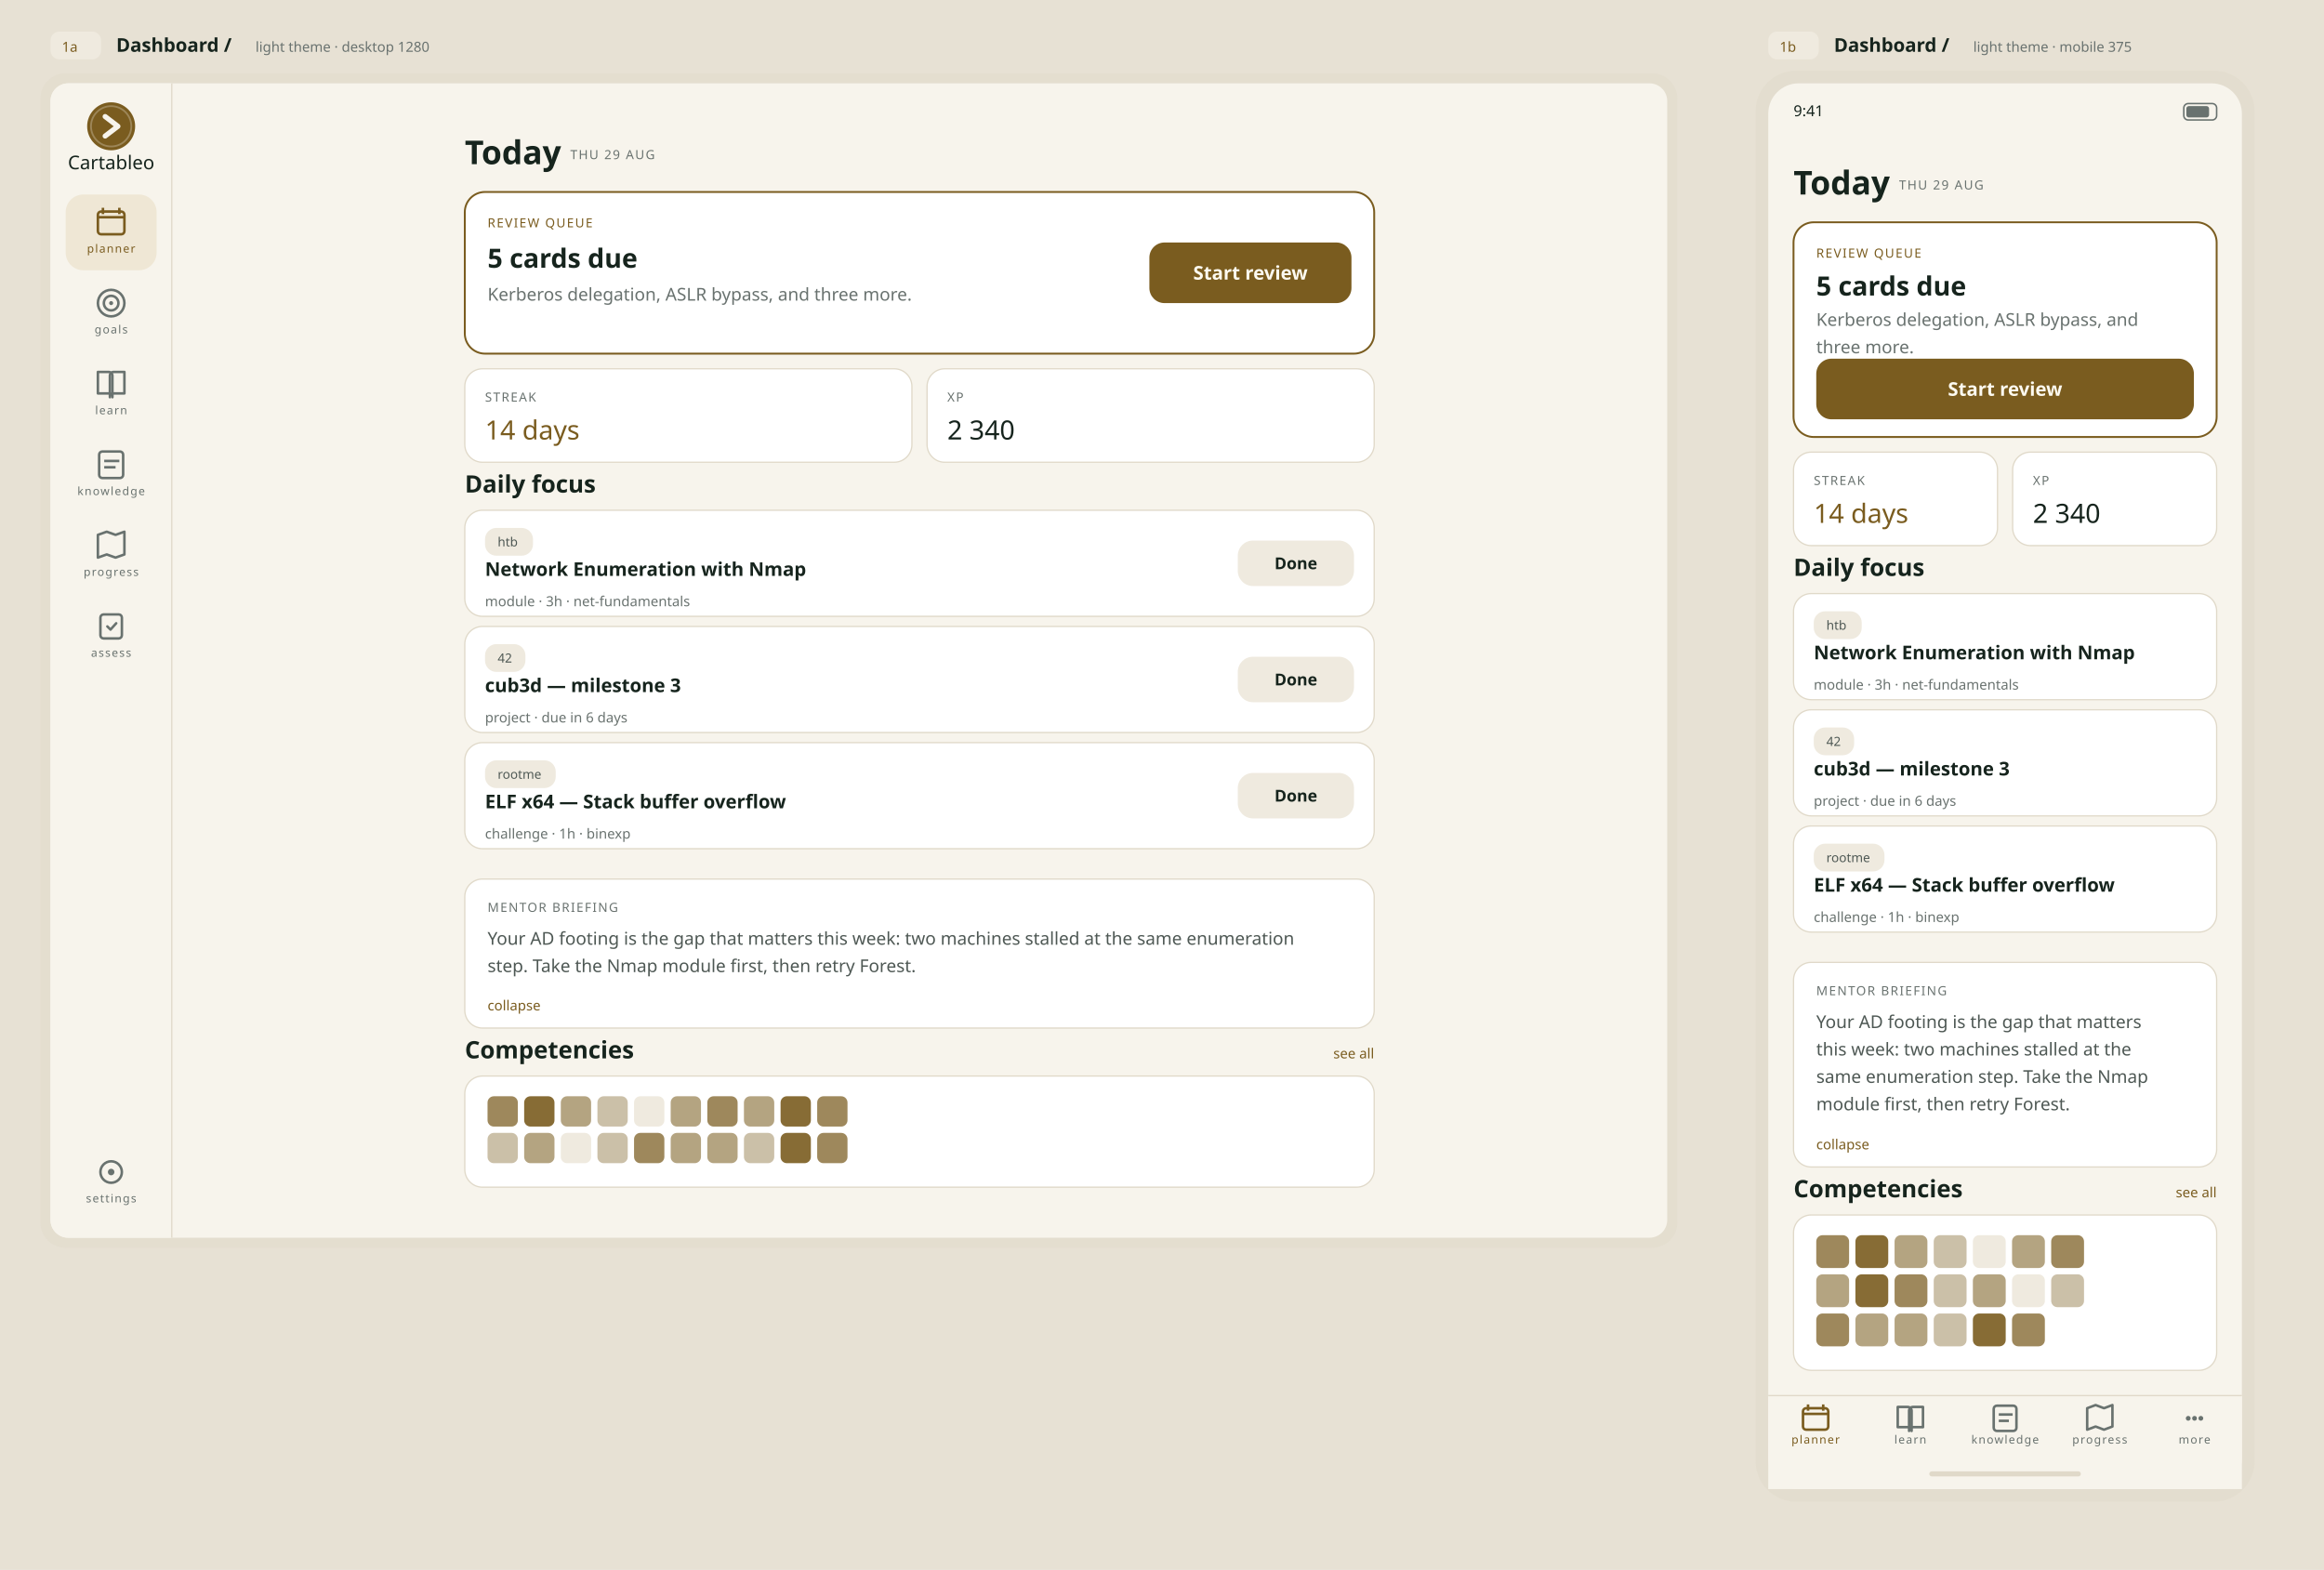
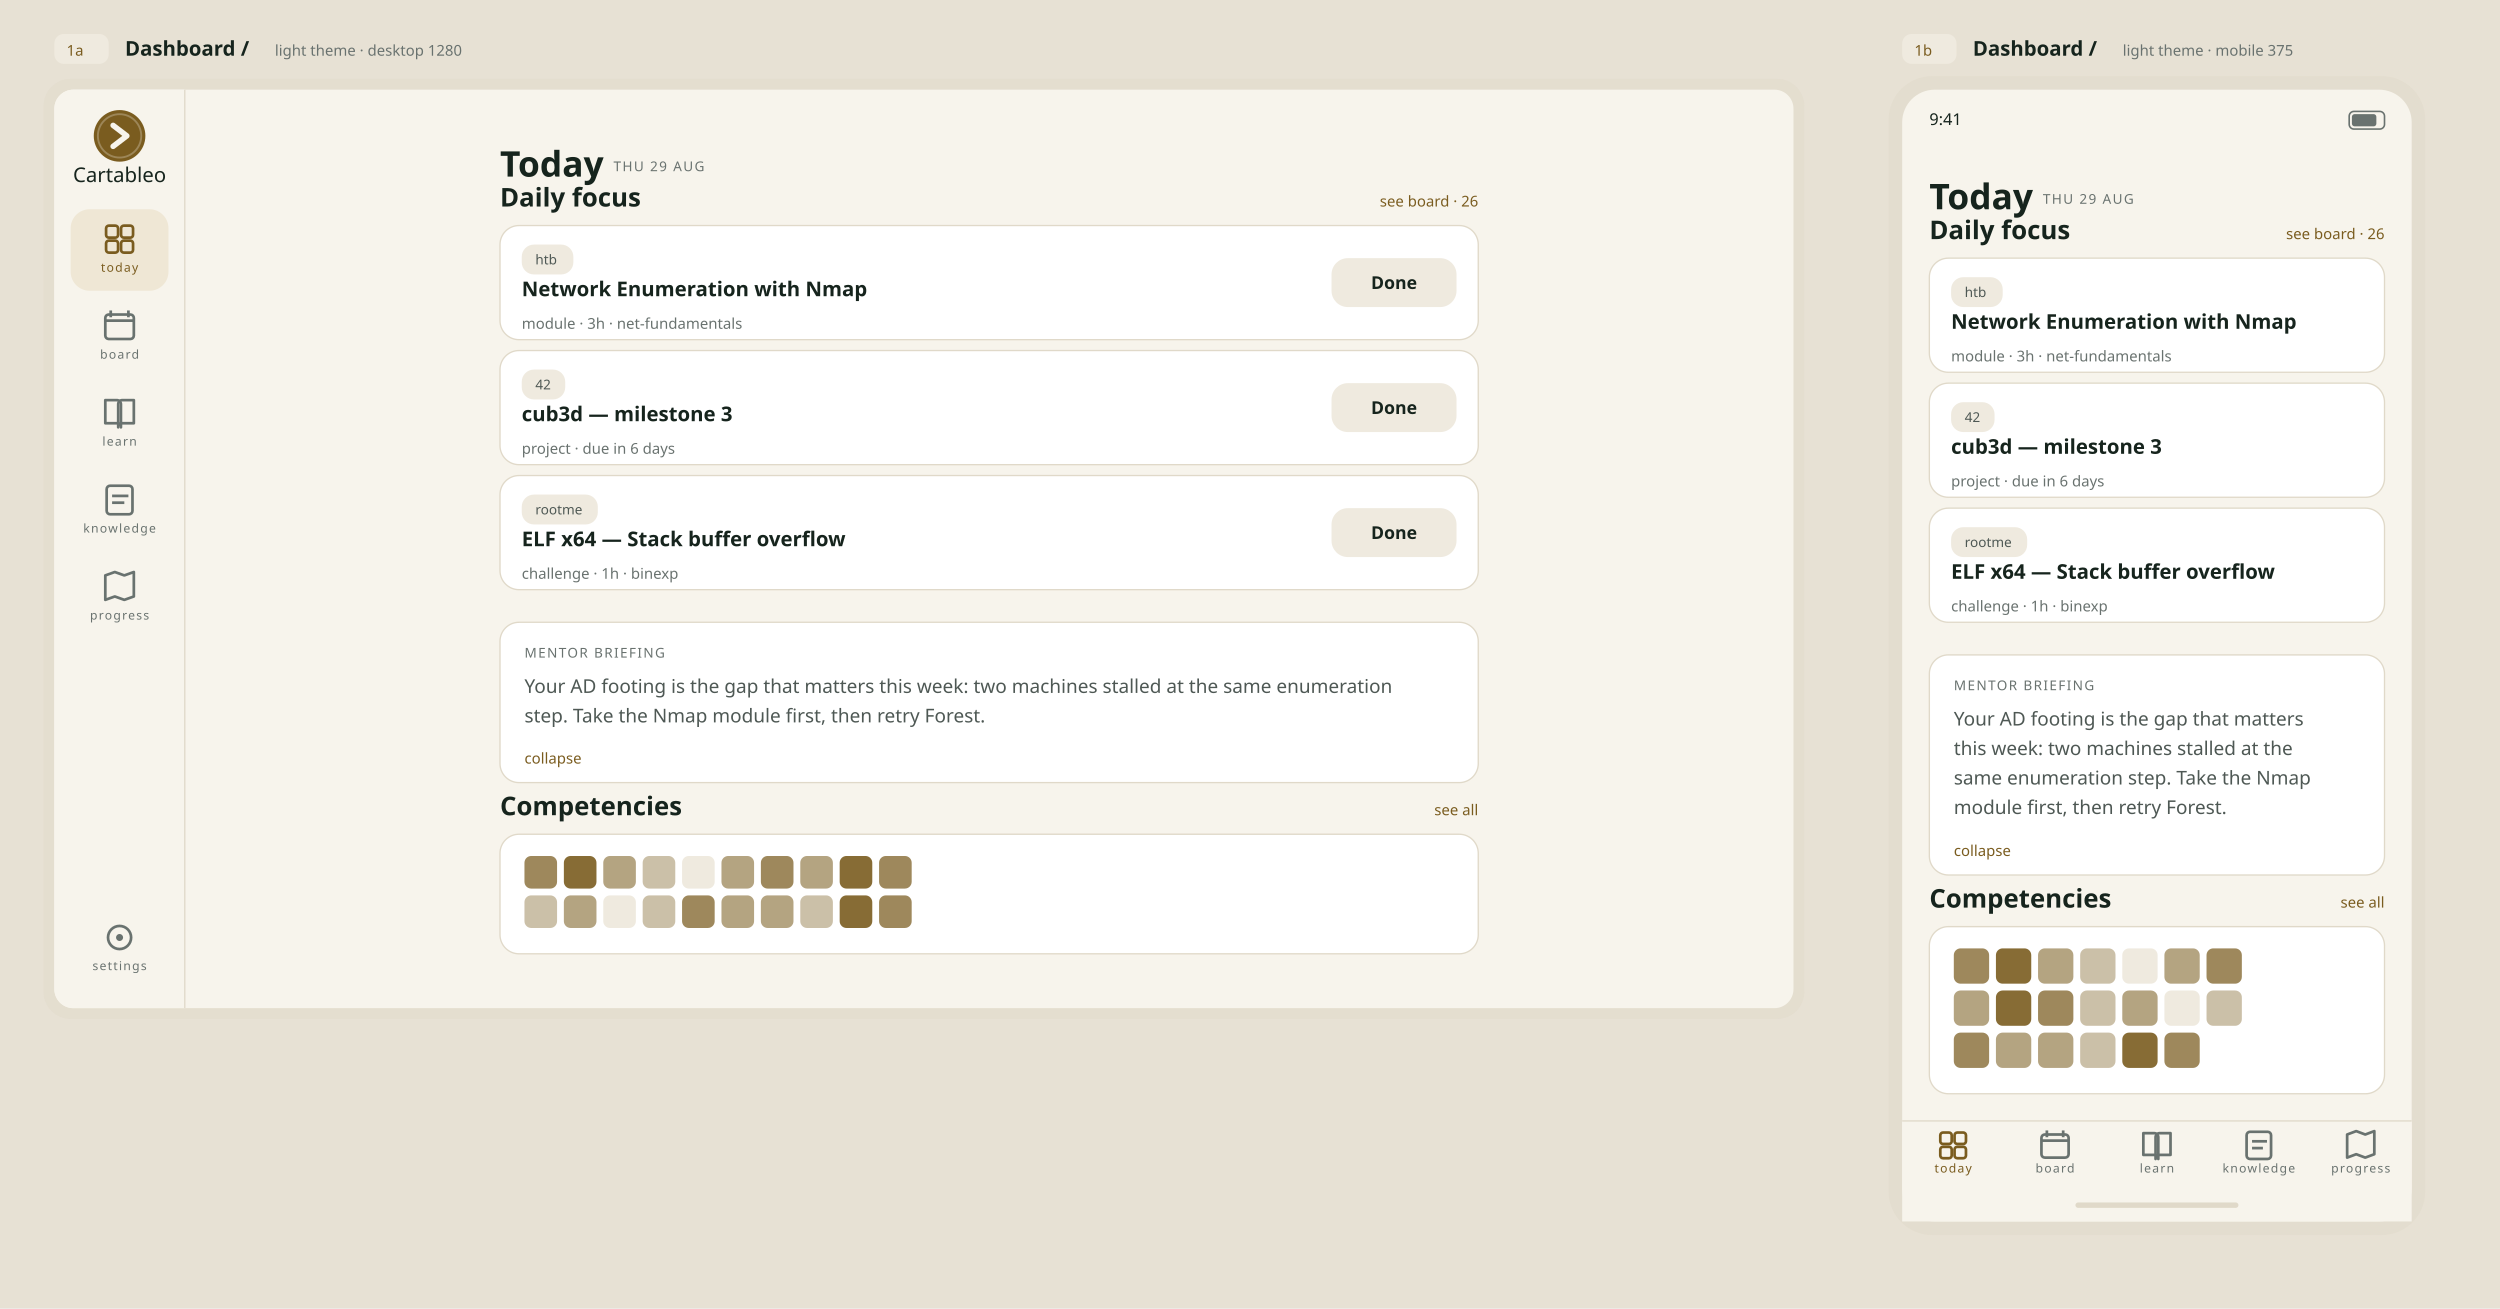
- <svg xmlns="http://www.w3.org/2000/svg" width="1840" height="1243" viewBox="0 0 1840 1243">
-   <rect x="0" y="0" width="1840" height="1243" fill="#e7e1d4" />
+ <svg xmlns="http://www.w3.org/2000/svg" width="1840" height="963" viewBox="0 0 1840 963">
+   <rect x="0" y="0" width="1840" height="963" fill="#e7e1d4" />
  <rect x="40" y="25" width="40" height="22" rx="7" fill="#efeadf" />
  <text x="49" y="41" font-family="JetBrains Mono" font-size="11" fill="#7a5c1f">1a</text>
  <text x="92" y="41" font-family="Archivo" font-size="15" fill="#16241d" font-weight="700">Dashboard  /</text>
  <text x="202.3" y="41" font-family="JetBrains Mono" font-size="11" fill="#69726f">light theme · desktop 1280</text>
  <rect x="1400" y="25" width="40" height="22" rx="7" fill="#efeadf" />
  <text x="1409" y="41" font-family="JetBrains Mono" font-size="11" fill="#7a5c1f">1b</text>
  <text x="1452" y="41" font-family="Archivo" font-size="15" fill="#16241d" font-weight="700">Dashboard  /</text>
  <text x="1562.3" y="41" font-family="JetBrains Mono" font-size="11" fill="#69726f">light theme · mobile 375</text>
-   <rect x="32" y="58" width="1296" height="930" rx="20" fill="#e0d9c9" opacity="0.45" />
-   <rect x="40" y="66" width="1280" height="914" rx="14" fill="#f7f4ec" />
+   <rect x="32" y="58" width="1296" height="692" rx="20" fill="#e0d9c9" opacity="0.45" />
+   <rect x="40" y="66" width="1280" height="676" rx="14" fill="#f7f4ec" />
  <g transform="translate(40,66)">
    <clipPath id="dclip">
-       <rect width="1280" height="914" rx="14" />
+       <rect width="1280" height="676" rx="14" />
    </clipPath>
    <g clip-path="url(#dclip)">
-       <rect x="0" y="0" width="96" height="914" fill="#f7f4ec" />
-       <line x1="96" y1="0" x2="96" y2="914" stroke="#e0d9c9" stroke-width="1" />
+       <rect x="0" y="0" width="96" height="676" fill="#f7f4ec" />
+       <line x1="96" y1="0" x2="96" y2="676" stroke="#e0d9c9" stroke-width="1" />
      <circle cx="48.0" cy="34" r="19.0" fill="#7a5c1f" />
      <circle cx="48.0" cy="34" r="15.96" fill="none" stroke="#f7f4ec" stroke-width="1.387" opacity="0.28" />
      <path d="M43.25 26.281L53.344 34L43.25 41.719" fill="none" stroke="#f7f4ec" stroke-width="4.037" stroke-linecap="round" stroke-linejoin="round" />
      <text x="48.0" y="68" font-family="DM Serif Display" font-size="15" fill="#16241d" text-anchor="middle">Cartableo</text>
      <rect x="12.0" y="88" width="72" height="60" rx="14" fill="#efe7d5" />
-       <rect x="37.5" y="101.5" width="21" height="18" rx="2.5" fill="none" stroke="#7a5c1f" stroke-width="2" />
-       <line x1="37.5" y1="106.0" x2="58.5" y2="106.0" stroke="#7a5c1f" stroke-width="2" />
-       <line x1="41.5" y1="98.5" x2="41.5" y2="103.5" stroke="#7a5c1f" stroke-width="2" />
-       <line x1="54.5" y1="98.5" x2="54.5" y2="103.5" stroke="#7a5c1f" stroke-width="2" />
-       <text x="48.0" y="134" font-family="JetBrains Mono" font-size="9" fill="#7a5c1f" text-anchor="middle" letter-spacing="0.9">planner</text>
-       <circle cx="48.0" cy="174" r="10.5" fill="none" stroke="#69726f" stroke-width="2" />
-       <circle cx="48.0" cy="174" r="5.775" fill="none" stroke="#69726f" stroke-width="2" />
-       <circle cx="48.0" cy="174" r="1.6" fill="#69726f" />
-       <text x="48.0" y="198" font-family="JetBrains Mono" font-size="9" fill="#69726f" text-anchor="middle" letter-spacing="0.9">goals</text>
+       <rect x="38.078" y="100.078" width="8.82" height="8.82" rx="2" fill="none" stroke="#7a5c1f" stroke-width="2" />
+       <rect x="38.078" y="111.103" width="8.82" height="8.82" rx="2" fill="none" stroke="#7a5c1f" stroke-width="2" />
+       <rect x="49.103" y="100.078" width="8.82" height="8.82" rx="2" fill="none" stroke="#7a5c1f" stroke-width="2" />
+       <rect x="49.103" y="111.103" width="8.82" height="8.82" rx="2" fill="none" stroke="#7a5c1f" stroke-width="2" />
+       <text x="48.0" y="134" font-family="JetBrains Mono" font-size="9" fill="#7a5c1f" text-anchor="middle" letter-spacing="0.9">today</text>
+       <rect x="37.5" y="165.5" width="21" height="18" rx="2.5" fill="none" stroke="#69726f" stroke-width="2" />
+       <line x1="37.5" y1="170.0" x2="58.5" y2="170.0" stroke="#69726f" stroke-width="2" />
+       <line x1="41.5" y1="162.5" x2="41.5" y2="167.5" stroke="#69726f" stroke-width="2" />
+       <line x1="54.5" y1="162.5" x2="54.5" y2="167.5" stroke="#69726f" stroke-width="2" />
+       <text x="48.0" y="198" font-family="JetBrains Mono" font-size="9" fill="#69726f" text-anchor="middle" letter-spacing="0.9">board</text>
      <path d="M37.5 228.5h8.5a3 3 0 0 1 3 3v17a3 3 0 0 0-3-3h-8.5z" fill="none" stroke="#69726f" stroke-width="2" stroke-linecap="round" stroke-linejoin="round" />
      <path d="M58.5 228.5h-8.5a3 3 0 0 0-3 3v17a3 3 0 0 1 3-3h8.5z" fill="none" stroke="#69726f" stroke-width="2" stroke-linecap="round" stroke-linejoin="round" />
      <text x="48.0" y="262" font-family="JetBrains Mono" font-size="9" fill="#69726f" text-anchor="middle" letter-spacing="0.9">learn</text>
      <rect x="38.5" y="291.5" width="19" height="21" rx="2.5" fill="none" stroke="#69726f" stroke-width="2" />
      <line x1="42.5" y1="299" x2="54.5" y2="299" stroke="#69726f" stroke-width="2" />
      <line x1="42.5" y1="304" x2="51.5" y2="304" stroke="#69726f" stroke-width="2" />
      <text x="48.0" y="326" font-family="JetBrains Mono" font-size="9" fill="#69726f" text-anchor="middle" letter-spacing="0.9">knowledge</text>
      <path d="M37.5 375.5v-18l7.0 -2.5 7.0 2.5 7.0 -2.5v18l-7.0 2.5 -7.0 -2.5z" fill="none" stroke="#69726f" stroke-width="2" stroke-linecap="round" stroke-linejoin="round" />
      <text x="48.0" y="390" font-family="JetBrains Mono" font-size="9" fill="#69726f" text-anchor="middle" letter-spacing="0.9">progress</text>
-       <rect x="39.5" y="420.5" width="17" height="19" rx="2.5" fill="none" stroke="#69726f" stroke-width="2" />
-       <path d="M45.0 430l2.5 2.5 4.5 -5" fill="none" stroke="#69726f" stroke-width="2" stroke-linecap="round" stroke-linejoin="round" />
-       <text x="48.0" y="454" font-family="JetBrains Mono" font-size="9" fill="#69726f" text-anchor="middle" letter-spacing="0.9">assess</text>
-       <circle cx="48.0" cy="862" r="8.5" fill="none" stroke="#69726f" stroke-width="2" />
-       <circle cx="48.0" cy="862" r="2.6" fill="#69726f" />
-       <text x="48.0" y="886" font-family="JetBrains Mono" font-size="9" fill="#69726f" text-anchor="middle" letter-spacing="0.9">settings</text>
+       <circle cx="48.0" cy="624" r="8.5" fill="none" stroke="#69726f" stroke-width="2" />
+       <circle cx="48.0" cy="624" r="2.6" fill="#69726f" />
+       <text x="48.0" y="648" font-family="JetBrains Mono" font-size="9" fill="#69726f" text-anchor="middle" letter-spacing="0.9">settings</text>
      <text x="328.0" y="64" font-family="Archivo" font-size="26" fill="#16241d" font-weight="700">Today</text>
      <text x="411.55" y="60" font-family="JetBrains Mono" font-size="10" fill="#69726f" letter-spacing="1.0">THU 29 AUG</text>
-       <rect x="328.0" y="86" width="720" height="128" rx="16" fill="#ffffff" stroke="#7a5c1f" stroke-width="1.5" />
-       <text x="346.0" y="114" font-family="JetBrains Mono" font-size="10" fill="#7a5c1f" letter-spacing="1.0">REVIEW QUEUE</text>
-       <text x="346.0" y="146" font-family="Archivo" font-size="21" fill="#16241d" font-weight="700">5 cards due</text>
-       <text x="346.0" y="172.0" font-family="Archivo" font-size="14" fill="#69726f">Kerberos delegation, ASLR bypass, and three more.</text>
-       <rect x="870.0" y="126.0" width="160" height="48" rx="12" fill="#7a5c1f" />
-       <text x="950.0" y="155.4" font-family="Archivo" font-size="15" fill="#fdfaf0" font-weight="700" text-anchor="middle">Start review</text>
-       <rect x="328.0" y="226" width="354.0" height="74" rx="14" fill="#ffffff" stroke="#e0d9c9" stroke-width="1" />
-       <text x="344.0" y="252" font-family="JetBrains Mono" font-size="10" fill="#69726f" letter-spacing="1.0">STREAK</text>
-       <text x="344.0" y="282" font-family="JetBrains Mono" font-size="21" fill="#7a5c1f">14 days</text>
-       <rect x="694.0" y="226" width="354.0" height="74" rx="14" fill="#ffffff" stroke="#e0d9c9" stroke-width="1" />
-       <text x="710.0" y="252" font-family="JetBrains Mono" font-size="10" fill="#69726f" letter-spacing="1.0">XP</text>
-       <text x="710.0" y="282" font-family="JetBrains Mono" font-size="21" fill="#16241d">2 340</text>
-       <text x="328.0" y="324" font-family="Archivo" font-size="19" fill="#16241d" font-weight="700">Daily focus</text>
-       <rect x="328.0" y="338" width="720" height="84" rx="14" fill="#ffffff" stroke="#e0d9c9" stroke-width="1" />
-       <rect x="344.0" y="352" width="38.0" height="22" rx="9" fill="#efeadf" />
-       <text x="354.0" y="366.6" font-family="JetBrains Mono" font-size="10" fill="#4e5854">htb</text>
-       <text x="344.0" y="390" font-family="Archivo" font-size="15" fill="#16241d" font-weight="700">Network Enumeration with Nmap</text>
-       <text x="344.0" y="414" font-family="JetBrains Mono" font-size="11" fill="#69726f">module · 3h · net-fundamentals</text>
-       <rect x="940.0" y="362.0" width="92" height="36" rx="12" fill="#efeadf" />
-       <text x="986.0" y="384.68" font-family="Archivo" font-size="13" fill="#16241d" font-weight="700" text-anchor="middle">Done</text>
-       <rect x="328.0" y="430" width="720" height="84" rx="14" fill="#ffffff" stroke="#e0d9c9" stroke-width="1" />
-       <rect x="344.0" y="444" width="32.0" height="22" rx="9" fill="#efeadf" />
-       <text x="354.0" y="458.6" font-family="JetBrains Mono" font-size="10" fill="#4e5854">42</text>
-       <text x="344.0" y="482" font-family="Archivo" font-size="15" fill="#16241d" font-weight="700">cub3d — milestone 3</text>
-       <text x="344.0" y="506" font-family="JetBrains Mono" font-size="11" fill="#69726f">project · due in 6 days</text>
-       <rect x="940.0" y="454.0" width="92" height="36" rx="12" fill="#efeadf" />
-       <text x="986.0" y="476.68" font-family="Archivo" font-size="13" fill="#16241d" font-weight="700" text-anchor="middle">Done</text>
-       <rect x="328.0" y="522" width="720" height="84" rx="14" fill="#ffffff" stroke="#e0d9c9" stroke-width="1" />
-       <rect x="344.0" y="536" width="56.0" height="22" rx="9" fill="#efeadf" />
-       <text x="354.0" y="550.6" font-family="JetBrains Mono" font-size="10" fill="#4e5854">rootme</text>
-       <text x="344.0" y="574" font-family="Archivo" font-size="15" fill="#16241d" font-weight="700">ELF x64 — Stack buffer overflow</text>
-       <text x="344.0" y="598" font-family="JetBrains Mono" font-size="11" fill="#69726f">challenge · 1h · binexp</text>
-       <rect x="940.0" y="546.0" width="92" height="36" rx="12" fill="#efeadf" />
-       <text x="986.0" y="568.68" font-family="Archivo" font-size="13" fill="#16241d" font-weight="700" text-anchor="middle">Done</text>
-       <rect x="328.0" y="630" width="720" height="118" rx="14" fill="#ffffff" stroke="#e0d9c9" stroke-width="1" />
-       <text x="346.0" y="656" font-family="JetBrains Mono" font-size="10" fill="#69726f" letter-spacing="1.0">MENTOR BRIEFING</text>
-       <text x="346.0" y="682.0" font-family="Archivo" font-size="14" fill="#4e5854">Your AD footing is the gap that matters this week: two machines stalled at the same enumeration</text>
-       <text x="346.0" y="703.7" font-family="Archivo" font-size="14" fill="#4e5854">step. Take the Nmap module first, then retry Forest.</text>
-       <text x="346.0" y="734" font-family="JetBrains Mono" font-size="11" fill="#7a5c1f">collapse</text>
-       <text x="328.0" y="772" font-family="Archivo" font-size="19" fill="#16241d" font-weight="700">Competencies</text>
-       <text x="1048.0" y="772" font-family="JetBrains Mono" font-size="11" fill="#7a5c1f" text-anchor="end">see all</text>
-       <rect x="328.0" y="786" width="720" height="88" rx="14" fill="#ffffff" stroke="#e0d9c9" stroke-width="1" />
-       <rect x="346.0" y="802" width="24" height="24" rx="5" fill="#7a5c1f" opacity="0.73" />
-       <rect x="375.0" y="802" width="24" height="24" rx="5" fill="#7a5c1f" opacity="0.9" />
-       <rect x="404.0" y="802" width="24" height="24" rx="5" fill="#7a5c1f" opacity="0.56" />
-       <rect x="433.0" y="802" width="24" height="24" rx="5" fill="#7a5c1f" opacity="0.39" />
-       <rect x="462.0" y="802" width="24" height="24" rx="5" fill="#efeadf" />
-       <rect x="491.0" y="802" width="24" height="24" rx="5" fill="#7a5c1f" opacity="0.56" />
-       <rect x="520.0" y="802" width="24" height="24" rx="5" fill="#7a5c1f" opacity="0.73" />
-       <rect x="549.0" y="802" width="24" height="24" rx="5" fill="#7a5c1f" opacity="0.56" />
-       <rect x="578.0" y="802" width="24" height="24" rx="5" fill="#7a5c1f" opacity="0.9" />
-       <rect x="607.0" y="802" width="24" height="24" rx="5" fill="#7a5c1f" opacity="0.73" />
-       <rect x="346.0" y="831" width="24" height="24" rx="5" fill="#7a5c1f" opacity="0.39" />
-       <rect x="375.0" y="831" width="24" height="24" rx="5" fill="#7a5c1f" opacity="0.56" />
-       <rect x="404.0" y="831" width="24" height="24" rx="5" fill="#efeadf" />
-       <rect x="433.0" y="831" width="24" height="24" rx="5" fill="#7a5c1f" opacity="0.39" />
-       <rect x="462.0" y="831" width="24" height="24" rx="5" fill="#7a5c1f" opacity="0.73" />
-       <rect x="491.0" y="831" width="24" height="24" rx="5" fill="#7a5c1f" opacity="0.56" />
-       <rect x="520.0" y="831" width="24" height="24" rx="5" fill="#7a5c1f" opacity="0.56" />
-       <rect x="549.0" y="831" width="24" height="24" rx="5" fill="#7a5c1f" opacity="0.39" />
-       <rect x="578.0" y="831" width="24" height="24" rx="5" fill="#7a5c1f" opacity="0.9" />
-       <rect x="607.0" y="831" width="24" height="24" rx="5" fill="#7a5c1f" opacity="0.73" />
+       <text x="328.0" y="86" font-family="Archivo" font-size="19" fill="#16241d" font-weight="700">Daily focus</text>
+       <text x="1048.0" y="86" font-family="JetBrains Mono" font-size="11" fill="#7a5c1f" text-anchor="end">see board · 26</text>
+       <rect x="328.0" y="100" width="720" height="84" rx="14" fill="#ffffff" stroke="#e0d9c9" stroke-width="1" />
+       <rect x="344.0" y="114" width="38.0" height="22" rx="9" fill="#efeadf" />
+       <text x="354.0" y="128.6" font-family="JetBrains Mono" font-size="10" fill="#4e5854">htb</text>
+       <text x="344.0" y="152" font-family="Archivo" font-size="15" fill="#16241d" font-weight="700">Network Enumeration with Nmap</text>
+       <text x="344.0" y="176" font-family="JetBrains Mono" font-size="11" fill="#69726f">module · 3h · net-fundamentals</text>
+       <rect x="940.0" y="124.0" width="92" height="36" rx="12" fill="#efeadf" />
+       <text x="986.0" y="146.68" font-family="Archivo" font-size="13" fill="#16241d" font-weight="700" text-anchor="middle">Done</text>
+       <rect x="328.0" y="192" width="720" height="84" rx="14" fill="#ffffff" stroke="#e0d9c9" stroke-width="1" />
+       <rect x="344.0" y="206" width="32.0" height="22" rx="9" fill="#efeadf" />
+       <text x="354.0" y="220.6" font-family="JetBrains Mono" font-size="10" fill="#4e5854">42</text>
+       <text x="344.0" y="244" font-family="Archivo" font-size="15" fill="#16241d" font-weight="700">cub3d — milestone 3</text>
+       <text x="344.0" y="268" font-family="JetBrains Mono" font-size="11" fill="#69726f">project · due in 6 days</text>
+       <rect x="940.0" y="216.0" width="92" height="36" rx="12" fill="#efeadf" />
+       <text x="986.0" y="238.68" font-family="Archivo" font-size="13" fill="#16241d" font-weight="700" text-anchor="middle">Done</text>
+       <rect x="328.0" y="284" width="720" height="84" rx="14" fill="#ffffff" stroke="#e0d9c9" stroke-width="1" />
+       <rect x="344.0" y="298" width="56.0" height="22" rx="9" fill="#efeadf" />
+       <text x="354.0" y="312.6" font-family="JetBrains Mono" font-size="10" fill="#4e5854">rootme</text>
+       <text x="344.0" y="336" font-family="Archivo" font-size="15" fill="#16241d" font-weight="700">ELF x64 — Stack buffer overflow</text>
+       <text x="344.0" y="360" font-family="JetBrains Mono" font-size="11" fill="#69726f">challenge · 1h · binexp</text>
+       <rect x="940.0" y="308.0" width="92" height="36" rx="12" fill="#efeadf" />
+       <text x="986.0" y="330.68" font-family="Archivo" font-size="13" fill="#16241d" font-weight="700" text-anchor="middle">Done</text>
+       <rect x="328.0" y="392" width="720" height="118" rx="14" fill="#ffffff" stroke="#e0d9c9" stroke-width="1" />
+       <text x="346.0" y="418" font-family="JetBrains Mono" font-size="10" fill="#69726f" letter-spacing="1.0">MENTOR BRIEFING</text>
+       <text x="346.0" y="444.0" font-family="Archivo" font-size="14" fill="#4e5854">Your AD footing is the gap that matters this week: two machines stalled at the same enumeration</text>
+       <text x="346.0" y="465.7" font-family="Archivo" font-size="14" fill="#4e5854">step. Take the Nmap module first, then retry Forest.</text>
+       <text x="346.0" y="496" font-family="JetBrains Mono" font-size="11" fill="#7a5c1f">collapse</text>
+       <text x="328.0" y="534" font-family="Archivo" font-size="19" fill="#16241d" font-weight="700">Competencies</text>
+       <text x="1048.0" y="534" font-family="JetBrains Mono" font-size="11" fill="#7a5c1f" text-anchor="end">see all</text>
+       <rect x="328.0" y="548" width="720" height="88" rx="14" fill="#ffffff" stroke="#e0d9c9" stroke-width="1" />
+       <rect x="346.0" y="564" width="24" height="24" rx="5" fill="#7a5c1f" opacity="0.73" />
+       <rect x="375.0" y="564" width="24" height="24" rx="5" fill="#7a5c1f" opacity="0.9" />
+       <rect x="404.0" y="564" width="24" height="24" rx="5" fill="#7a5c1f" opacity="0.56" />
+       <rect x="433.0" y="564" width="24" height="24" rx="5" fill="#7a5c1f" opacity="0.39" />
+       <rect x="462.0" y="564" width="24" height="24" rx="5" fill="#efeadf" />
+       <rect x="491.0" y="564" width="24" height="24" rx="5" fill="#7a5c1f" opacity="0.56" />
+       <rect x="520.0" y="564" width="24" height="24" rx="5" fill="#7a5c1f" opacity="0.73" />
+       <rect x="549.0" y="564" width="24" height="24" rx="5" fill="#7a5c1f" opacity="0.56" />
+       <rect x="578.0" y="564" width="24" height="24" rx="5" fill="#7a5c1f" opacity="0.9" />
+       <rect x="607.0" y="564" width="24" height="24" rx="5" fill="#7a5c1f" opacity="0.73" />
+       <rect x="346.0" y="593" width="24" height="24" rx="5" fill="#7a5c1f" opacity="0.39" />
+       <rect x="375.0" y="593" width="24" height="24" rx="5" fill="#7a5c1f" opacity="0.56" />
+       <rect x="404.0" y="593" width="24" height="24" rx="5" fill="#efeadf" />
+       <rect x="433.0" y="593" width="24" height="24" rx="5" fill="#7a5c1f" opacity="0.39" />
+       <rect x="462.0" y="593" width="24" height="24" rx="5" fill="#7a5c1f" opacity="0.73" />
+       <rect x="491.0" y="593" width="24" height="24" rx="5" fill="#7a5c1f" opacity="0.56" />
+       <rect x="520.0" y="593" width="24" height="24" rx="5" fill="#7a5c1f" opacity="0.56" />
+       <rect x="549.0" y="593" width="24" height="24" rx="5" fill="#7a5c1f" opacity="0.39" />
+       <rect x="578.0" y="593" width="24" height="24" rx="5" fill="#7a5c1f" opacity="0.9" />
+       <rect x="607.0" y="593" width="24" height="24" rx="5" fill="#7a5c1f" opacity="0.73" />
    </g>
  </g>
-   <rect x="1390" y="56" width="395" height="1133" rx="32" fill="#e0d9c9" opacity="0.5" />
-   <rect x="1400" y="66" width="375" height="1113" rx="24" fill="#f7f4ec" />
+   <rect x="1390" y="56" width="395" height="853" rx="32" fill="#e0d9c9" opacity="0.5" />
+   <rect x="1400" y="66" width="375" height="833" rx="24" fill="#f7f4ec" />
  <text x="1420" y="92" font-family="JetBrains Mono" font-size="12" fill="#16241d">9:41</text>
  <rect x="1729" y="82" width="26" height="13" rx="3.5" fill="none" stroke="#69726f" stroke-width="1.2" />
  <rect x="1731" y="84" width="18" height="9" rx="2" fill="#69726f" />
  <g transform="translate(1400,110)">
    <clipPath id="mclip">
-       <rect width="375" height="1069" />
+       <rect width="375" height="789" />
    </clipPath>
    <g clip-path="url(#mclip)">
      <text x="20" y="44" font-family="Archivo" font-size="26" fill="#16241d" font-weight="700">Today</text>
      <text x="103.55" y="40" font-family="JetBrains Mono" font-size="10" fill="#69726f" letter-spacing="1.0">THU 29 AUG</text>
-       <rect x="20" y="66" width="335" height="170" rx="16" fill="#ffffff" stroke="#7a5c1f" stroke-width="1.5" />
-       <text x="38" y="94" font-family="JetBrains Mono" font-size="10" fill="#7a5c1f" letter-spacing="1.0">REVIEW QUEUE</text>
-       <text x="38" y="124" font-family="Archivo" font-size="21" fill="#16241d" font-weight="700">5 cards due</text>
-       <text x="38" y="148.0" font-family="Archivo" font-size="14" fill="#69726f">Kerberos delegation, ASLR bypass, and</text>
-       <text x="38" y="169.7" font-family="Archivo" font-size="14" fill="#69726f">three more.</text>
-       <rect x="38" y="174" width="299" height="48" rx="12" fill="#7a5c1f" />
-       <text x="187.5" y="203.4" font-family="Archivo" font-size="15" fill="#fdfaf0" font-weight="700" text-anchor="middle">Start review</text>
-       <rect x="20.0" y="248" width="161.5" height="74" rx="14" fill="#ffffff" stroke="#e0d9c9" stroke-width="1" />
-       <text x="36.0" y="274" font-family="JetBrains Mono" font-size="10" fill="#69726f" letter-spacing="1.0">STREAK</text>
-       <text x="36.0" y="304" font-family="JetBrains Mono" font-size="21" fill="#7a5c1f">14 days</text>
-       <rect x="193.5" y="248" width="161.5" height="74" rx="14" fill="#ffffff" stroke="#e0d9c9" stroke-width="1" />
-       <text x="209.5" y="274" font-family="JetBrains Mono" font-size="10" fill="#69726f" letter-spacing="1.0">XP</text>
-       <text x="209.5" y="304" font-family="JetBrains Mono" font-size="21" fill="#16241d">2 340</text>
-       <text x="20" y="346" font-family="Archivo" font-size="19" fill="#16241d" font-weight="700">Daily focus</text>
-       <rect x="20" y="360" width="335" height="84" rx="14" fill="#ffffff" stroke="#e0d9c9" stroke-width="1" />
-       <rect x="36" y="374" width="38.0" height="22" rx="9" fill="#efeadf" />
-       <text x="46" y="388.6" font-family="JetBrains Mono" font-size="10" fill="#4e5854">htb</text>
-       <text x="36" y="412" font-family="Archivo" font-size="15" fill="#16241d" font-weight="700">Network Enumeration with Nmap</text>
-       <text x="36" y="436" font-family="JetBrains Mono" font-size="11" fill="#69726f">module · 3h · net-fundamentals</text>
-       <rect x="20" y="452" width="335" height="84" rx="14" fill="#ffffff" stroke="#e0d9c9" stroke-width="1" />
-       <rect x="36" y="466" width="32.0" height="22" rx="9" fill="#efeadf" />
-       <text x="46" y="480.6" font-family="JetBrains Mono" font-size="10" fill="#4e5854">42</text>
-       <text x="36" y="504" font-family="Archivo" font-size="15" fill="#16241d" font-weight="700">cub3d — milestone 3</text>
-       <text x="36" y="528" font-family="JetBrains Mono" font-size="11" fill="#69726f">project · due in 6 days</text>
-       <rect x="20" y="544" width="335" height="84" rx="14" fill="#ffffff" stroke="#e0d9c9" stroke-width="1" />
-       <rect x="36" y="558" width="56.0" height="22" rx="9" fill="#efeadf" />
-       <text x="46" y="572.6" font-family="JetBrains Mono" font-size="10" fill="#4e5854">rootme</text>
-       <text x="36" y="596" font-family="Archivo" font-size="15" fill="#16241d" font-weight="700">ELF x64 — Stack buffer overflow</text>
-       <text x="36" y="620" font-family="JetBrains Mono" font-size="11" fill="#69726f">challenge · 1h · binexp</text>
-       <rect x="20" y="652" width="335" height="162" rx="14" fill="#ffffff" stroke="#e0d9c9" stroke-width="1" />
-       <text x="38" y="678" font-family="JetBrains Mono" font-size="10" fill="#69726f" letter-spacing="1.0">MENTOR BRIEFING</text>
-       <text x="38" y="704.0" font-family="Archivo" font-size="14" fill="#4e5854">Your AD footing is the gap that matters</text>
-       <text x="38" y="725.7" font-family="Archivo" font-size="14" fill="#4e5854">this week: two machines stalled at the</text>
-       <text x="38" y="747.4" font-family="Archivo" font-size="14" fill="#4e5854">same enumeration step. Take the Nmap</text>
-       <text x="38" y="769.1" font-family="Archivo" font-size="14" fill="#4e5854">module first, then retry Forest.</text>
-       <text x="38" y="800" font-family="JetBrains Mono" font-size="11" fill="#7a5c1f">collapse</text>
-       <text x="20" y="838" font-family="Archivo" font-size="19" fill="#16241d" font-weight="700">Competencies</text>
-       <text x="355" y="838" font-family="JetBrains Mono" font-size="11" fill="#7a5c1f" text-anchor="end">see all</text>
-       <rect x="20" y="852" width="335" height="123" rx="14" fill="#ffffff" stroke="#e0d9c9" stroke-width="1" />
-       <rect x="38" y="868" width="26" height="26" rx="5" fill="#7a5c1f" opacity="0.73" />
-       <rect x="69" y="868" width="26" height="26" rx="5" fill="#7a5c1f" opacity="0.9" />
-       <rect x="100" y="868" width="26" height="26" rx="5" fill="#7a5c1f" opacity="0.56" />
-       <rect x="131" y="868" width="26" height="26" rx="5" fill="#7a5c1f" opacity="0.39" />
-       <rect x="162" y="868" width="26" height="26" rx="5" fill="#efeadf" />
-       <rect x="193" y="868" width="26" height="26" rx="5" fill="#7a5c1f" opacity="0.56" />
-       <rect x="224" y="868" width="26" height="26" rx="5" fill="#7a5c1f" opacity="0.73" />
-       <rect x="38" y="899" width="26" height="26" rx="5" fill="#7a5c1f" opacity="0.56" />
-       <rect x="69" y="899" width="26" height="26" rx="5" fill="#7a5c1f" opacity="0.9" />
-       <rect x="100" y="899" width="26" height="26" rx="5" fill="#7a5c1f" opacity="0.73" />
-       <rect x="131" y="899" width="26" height="26" rx="5" fill="#7a5c1f" opacity="0.39" />
-       <rect x="162" y="899" width="26" height="26" rx="5" fill="#7a5c1f" opacity="0.56" />
-       <rect x="193" y="899" width="26" height="26" rx="5" fill="#efeadf" />
-       <rect x="224" y="899" width="26" height="26" rx="5" fill="#7a5c1f" opacity="0.39" />
-       <rect x="38" y="930" width="26" height="26" rx="5" fill="#7a5c1f" opacity="0.73" />
-       <rect x="69" y="930" width="26" height="26" rx="5" fill="#7a5c1f" opacity="0.56" />
-       <rect x="100" y="930" width="26" height="26" rx="5" fill="#7a5c1f" opacity="0.56" />
-       <rect x="131" y="930" width="26" height="26" rx="5" fill="#7a5c1f" opacity="0.39" />
-       <rect x="162" y="930" width="26" height="26" rx="5" fill="#7a5c1f" opacity="0.9" />
-       <rect x="193" y="930" width="26" height="26" rx="5" fill="#7a5c1f" opacity="0.73" />
-       <rect x="0" y="995" width="375" height="74" fill="#f7f4ec" />
-       <line x1="0" y1="995" x2="375" y2="995" stroke="#e0d9c9" stroke-width="1" />
-       <rect x="27.5" y="1005.0" width="20" height="17" rx="2.5" fill="none" stroke="#7a5c1f" stroke-width="2" />
-       <line x1="27.5" y1="1009.5" x2="47.5" y2="1009.5" stroke="#7a5c1f" stroke-width="2" />
-       <line x1="31.5" y1="1002.0" x2="31.5" y2="1007.0" stroke="#7a5c1f" stroke-width="2" />
-       <line x1="43.5" y1="1002.0" x2="43.5" y2="1007.0" stroke="#7a5c1f" stroke-width="2" />
-       <text x="37.5" y="1033" font-family="JetBrains Mono" font-size="9" fill="#7a5c1f" text-anchor="middle" letter-spacing="0.9">planner</text>
-       <path d="M102.5 1004.0h8.0a3 3 0 0 1 3 3v16a3 3 0 0 0-3-3h-8.0z" fill="none" stroke="#69726f" stroke-width="2" stroke-linecap="round" stroke-linejoin="round" />
-       <path d="M122.5 1004.0h-8.0a3 3 0 0 0-3 3v16a3 3 0 0 1 3-3h8.0z" fill="none" stroke="#69726f" stroke-width="2" stroke-linecap="round" stroke-linejoin="round" />
-       <text x="112.5" y="1033" font-family="JetBrains Mono" font-size="9" fill="#69726f" text-anchor="middle" letter-spacing="0.9">learn</text>
-       <rect x="178.5" y="1003.0" width="18" height="20" rx="2.5" fill="none" stroke="#69726f" stroke-width="2" />
-       <line x1="182.5" y1="1010" x2="193.5" y2="1010" stroke="#69726f" stroke-width="2" />
-       <line x1="182.5" y1="1015" x2="190.5" y2="1015" stroke="#69726f" stroke-width="2" />
-       <text x="187.5" y="1033" font-family="JetBrains Mono" font-size="9" fill="#69726f" text-anchor="middle" letter-spacing="0.9">knowledge</text>
-       <path d="M252.5 1022.0v-17l6.667 -2.5 6.667 2.5 6.667 -2.5v17l-6.667 2.5 -6.667 -2.5z" fill="none" stroke="#69726f" stroke-width="2" stroke-linecap="round" stroke-linejoin="round" />
-       <text x="262.5" y="1033" font-family="JetBrains Mono" font-size="9" fill="#69726f" text-anchor="middle" letter-spacing="0.9">progress</text>
-       <circle cx="332.5" cy="1013" r="1.9" fill="#69726f" />
-       <circle cx="337.5" cy="1013" r="1.9" fill="#69726f" />
-       <circle cx="342.5" cy="1013" r="1.9" fill="#69726f" />
-       <text x="337.5" y="1033" font-family="JetBrains Mono" font-size="9" fill="#69726f" text-anchor="middle" letter-spacing="0.9">more</text>
-       <rect x="127.5" y="1055" width="120" height="4" rx="2" fill="#e0d9c9" />
+       <text x="20" y="66" font-family="Archivo" font-size="19" fill="#16241d" font-weight="700">Daily focus</text>
+       <text x="355" y="66" font-family="JetBrains Mono" font-size="11" fill="#7a5c1f" text-anchor="end">see board · 26</text>
+       <rect x="20" y="80" width="335" height="84" rx="14" fill="#ffffff" stroke="#e0d9c9" stroke-width="1" />
+       <rect x="36" y="94" width="38.0" height="22" rx="9" fill="#efeadf" />
+       <text x="46" y="108.6" font-family="JetBrains Mono" font-size="10" fill="#4e5854">htb</text>
+       <text x="36" y="132" font-family="Archivo" font-size="15" fill="#16241d" font-weight="700">Network Enumeration with Nmap</text>
+       <text x="36" y="156" font-family="JetBrains Mono" font-size="11" fill="#69726f">module · 3h · net-fundamentals</text>
+       <rect x="20" y="172" width="335" height="84" rx="14" fill="#ffffff" stroke="#e0d9c9" stroke-width="1" />
+       <rect x="36" y="186" width="32.0" height="22" rx="9" fill="#efeadf" />
+       <text x="46" y="200.6" font-family="JetBrains Mono" font-size="10" fill="#4e5854">42</text>
+       <text x="36" y="224" font-family="Archivo" font-size="15" fill="#16241d" font-weight="700">cub3d — milestone 3</text>
+       <text x="36" y="248" font-family="JetBrains Mono" font-size="11" fill="#69726f">project · due in 6 days</text>
+       <rect x="20" y="264" width="335" height="84" rx="14" fill="#ffffff" stroke="#e0d9c9" stroke-width="1" />
+       <rect x="36" y="278" width="56.0" height="22" rx="9" fill="#efeadf" />
+       <text x="46" y="292.6" font-family="JetBrains Mono" font-size="10" fill="#4e5854">rootme</text>
+       <text x="36" y="316" font-family="Archivo" font-size="15" fill="#16241d" font-weight="700">ELF x64 — Stack buffer overflow</text>
+       <text x="36" y="340" font-family="JetBrains Mono" font-size="11" fill="#69726f">challenge · 1h · binexp</text>
+       <rect x="20" y="372" width="335" height="162" rx="14" fill="#ffffff" stroke="#e0d9c9" stroke-width="1" />
+       <text x="38" y="398" font-family="JetBrains Mono" font-size="10" fill="#69726f" letter-spacing="1.0">MENTOR BRIEFING</text>
+       <text x="38" y="424.0" font-family="Archivo" font-size="14" fill="#4e5854">Your AD footing is the gap that matters</text>
+       <text x="38" y="445.7" font-family="Archivo" font-size="14" fill="#4e5854">this week: two machines stalled at the</text>
+       <text x="38" y="467.4" font-family="Archivo" font-size="14" fill="#4e5854">same enumeration step. Take the Nmap</text>
+       <text x="38" y="489.1" font-family="Archivo" font-size="14" fill="#4e5854">module first, then retry Forest.</text>
+       <text x="38" y="520" font-family="JetBrains Mono" font-size="11" fill="#7a5c1f">collapse</text>
+       <text x="20" y="558" font-family="Archivo" font-size="19" fill="#16241d" font-weight="700">Competencies</text>
+       <text x="355" y="558" font-family="JetBrains Mono" font-size="11" fill="#7a5c1f" text-anchor="end">see all</text>
+       <rect x="20" y="572" width="335" height="123" rx="14" fill="#ffffff" stroke="#e0d9c9" stroke-width="1" />
+       <rect x="38" y="588" width="26" height="26" rx="5" fill="#7a5c1f" opacity="0.73" />
+       <rect x="69" y="588" width="26" height="26" rx="5" fill="#7a5c1f" opacity="0.9" />
+       <rect x="100" y="588" width="26" height="26" rx="5" fill="#7a5c1f" opacity="0.56" />
+       <rect x="131" y="588" width="26" height="26" rx="5" fill="#7a5c1f" opacity="0.39" />
+       <rect x="162" y="588" width="26" height="26" rx="5" fill="#efeadf" />
+       <rect x="193" y="588" width="26" height="26" rx="5" fill="#7a5c1f" opacity="0.56" />
+       <rect x="224" y="588" width="26" height="26" rx="5" fill="#7a5c1f" opacity="0.73" />
+       <rect x="38" y="619" width="26" height="26" rx="5" fill="#7a5c1f" opacity="0.56" />
+       <rect x="69" y="619" width="26" height="26" rx="5" fill="#7a5c1f" opacity="0.9" />
+       <rect x="100" y="619" width="26" height="26" rx="5" fill="#7a5c1f" opacity="0.73" />
+       <rect x="131" y="619" width="26" height="26" rx="5" fill="#7a5c1f" opacity="0.39" />
+       <rect x="162" y="619" width="26" height="26" rx="5" fill="#7a5c1f" opacity="0.56" />
+       <rect x="193" y="619" width="26" height="26" rx="5" fill="#efeadf" />
+       <rect x="224" y="619" width="26" height="26" rx="5" fill="#7a5c1f" opacity="0.39" />
+       <rect x="38" y="650" width="26" height="26" rx="5" fill="#7a5c1f" opacity="0.73" />
+       <rect x="69" y="650" width="26" height="26" rx="5" fill="#7a5c1f" opacity="0.56" />
+       <rect x="100" y="650" width="26" height="26" rx="5" fill="#7a5c1f" opacity="0.56" />
+       <rect x="131" y="650" width="26" height="26" rx="5" fill="#7a5c1f" opacity="0.39" />
+       <rect x="162" y="650" width="26" height="26" rx="5" fill="#7a5c1f" opacity="0.9" />
+       <rect x="193" y="650" width="26" height="26" rx="5" fill="#7a5c1f" opacity="0.73" />
+       <rect x="0" y="715" width="375" height="74" fill="#f7f4ec" />
+       <line x1="0" y1="715" x2="375" y2="715" stroke="#e0d9c9" stroke-width="1" />
+       <rect x="28.05" y="723.55" width="8.4" height="8.4" rx="2" fill="none" stroke="#7a5c1f" stroke-width="2" />
+       <rect x="28.05" y="734.05" width="8.4" height="8.4" rx="2" fill="none" stroke="#7a5c1f" stroke-width="2" />
+       <rect x="38.55" y="723.55" width="8.4" height="8.4" rx="2" fill="none" stroke="#7a5c1f" stroke-width="2" />
+       <rect x="38.55" y="734.05" width="8.4" height="8.4" rx="2" fill="none" stroke="#7a5c1f" stroke-width="2" />
+       <text x="37.5" y="753" font-family="JetBrains Mono" font-size="9" fill="#7a5c1f" text-anchor="middle" letter-spacing="0.9">today</text>
+       <rect x="102.5" y="725.0" width="20" height="17" rx="2.5" fill="none" stroke="#69726f" stroke-width="2" />
+       <line x1="102.5" y1="729.5" x2="122.5" y2="729.5" stroke="#69726f" stroke-width="2" />
+       <line x1="106.5" y1="722.0" x2="106.5" y2="727.0" stroke="#69726f" stroke-width="2" />
+       <line x1="118.5" y1="722.0" x2="118.5" y2="727.0" stroke="#69726f" stroke-width="2" />
+       <text x="112.5" y="753" font-family="JetBrains Mono" font-size="9" fill="#69726f" text-anchor="middle" letter-spacing="0.9">board</text>
+       <path d="M177.5 724.0h8.0a3 3 0 0 1 3 3v16a3 3 0 0 0-3-3h-8.0z" fill="none" stroke="#69726f" stroke-width="2" stroke-linecap="round" stroke-linejoin="round" />
+       <path d="M197.5 724.0h-8.0a3 3 0 0 0-3 3v16a3 3 0 0 1 3-3h8.0z" fill="none" stroke="#69726f" stroke-width="2" stroke-linecap="round" stroke-linejoin="round" />
+       <text x="187.5" y="753" font-family="JetBrains Mono" font-size="9" fill="#69726f" text-anchor="middle" letter-spacing="0.9">learn</text>
+       <rect x="253.5" y="723.0" width="18" height="20" rx="2.5" fill="none" stroke="#69726f" stroke-width="2" />
+       <line x1="257.5" y1="730" x2="268.5" y2="730" stroke="#69726f" stroke-width="2" />
+       <line x1="257.5" y1="735" x2="265.5" y2="735" stroke="#69726f" stroke-width="2" />
+       <text x="262.5" y="753" font-family="JetBrains Mono" font-size="9" fill="#69726f" text-anchor="middle" letter-spacing="0.9">knowledge</text>
+       <path d="M327.5 742.0v-17l6.667 -2.5 6.667 2.5 6.667 -2.5v17l-6.667 2.5 -6.667 -2.5z" fill="none" stroke="#69726f" stroke-width="2" stroke-linecap="round" stroke-linejoin="round" />
+       <text x="337.5" y="753" font-family="JetBrains Mono" font-size="9" fill="#69726f" text-anchor="middle" letter-spacing="0.9">progress</text>
+       <rect x="127.5" y="775" width="120" height="4" rx="2" fill="#e0d9c9" />
    </g>
  </g>
</svg>
